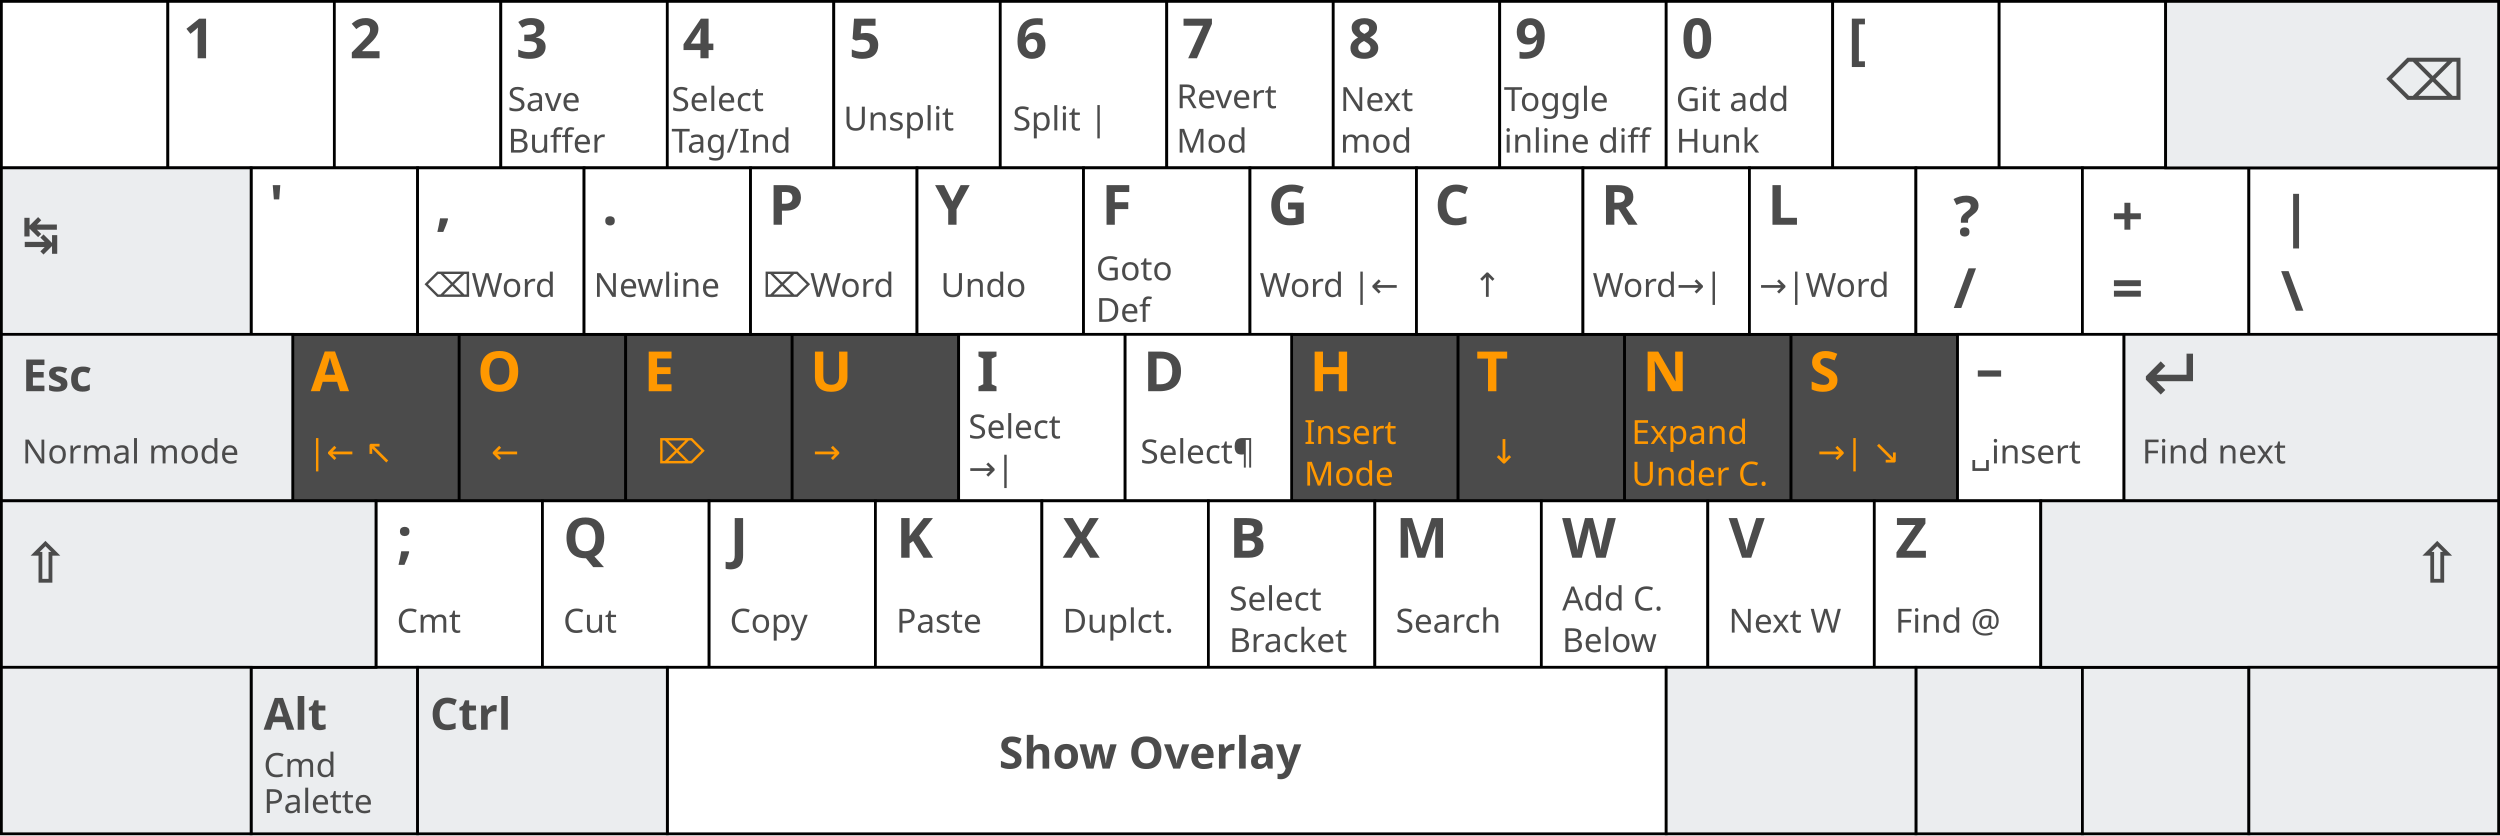
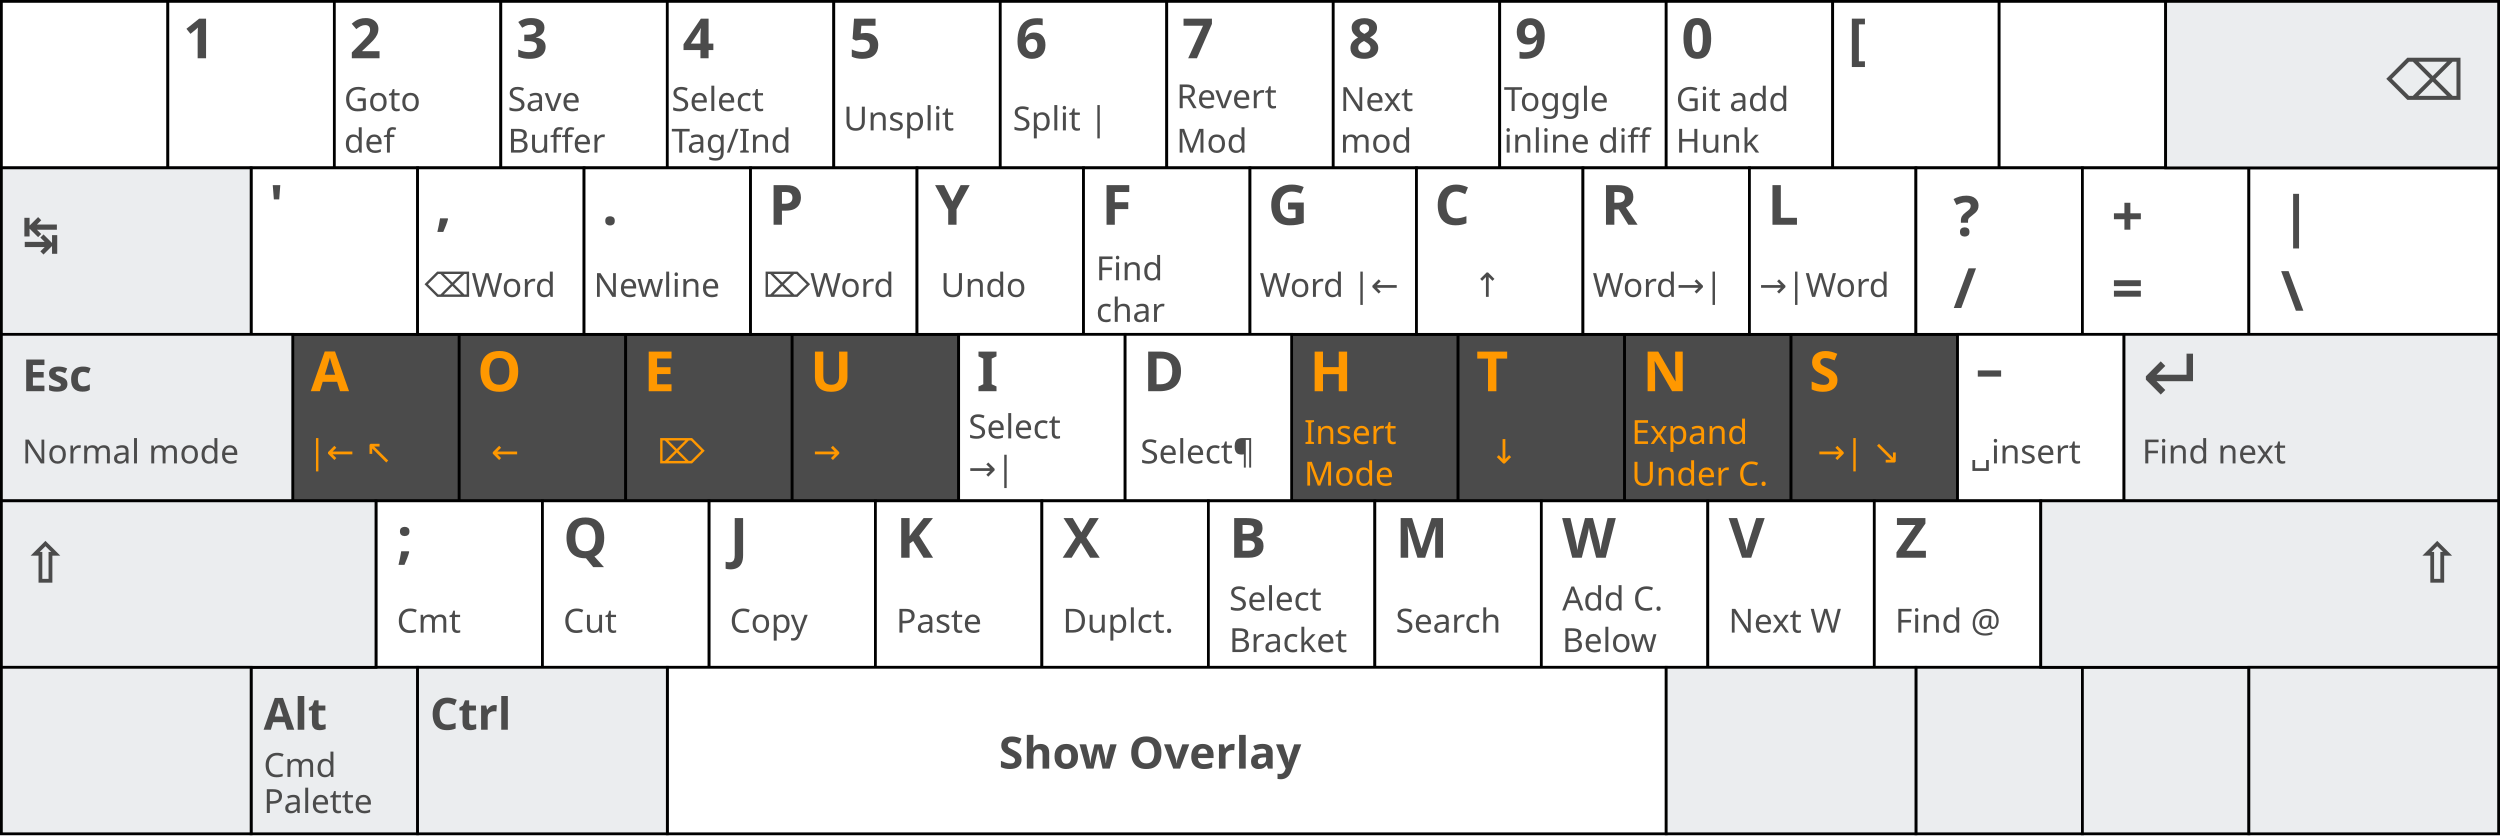
<svg xmlns="http://www.w3.org/2000/svg" height="301" width="901" version="1.0" style="font-family:sans-serif;font-weight:normal;font-size:12px;fill:#4B4B4B">
  <g style="stroke:#000000;stroke-width:1">
    <path d="m 105.5,120.5 60,0 0,60 -60,0 0,-60 z" />
    <path d="m 165.5,120.5 60,0 0,60 -60,0 0,-60 z" />
    <path d="m 225.5,120.5 60,0 0,60 -60,0 0,-60 z" />
    <path d="m 285.5,120.5 60,0 0,60 -60,0 0,-60 z" />
    <path d="m 465.5,120.5 60,0 0,60 -60,0 0,-60 z" />
    <path d="m 525.5,120.5 60,0 0,60 -60,0 0,-60 z" />
    <path d="m 585.5,120.5 60,0 0,60 -60,0 0,-60 z" />
    <path d="m 645.5,120.5 60,0 0,60 -60,0 0,-60 z" />
    <g style="fill:#ffffff">
      <path d="m 0.5,0.5 60,0 0,60 -60,0 0,-60 z" />
      <path d="m 60.5,0.5 60,0 0,60 -60,0 0,-60 z" />
      <path d="m 120.5,0.5 60,0 0,60 -60,0 0,-60 z" />
      <path d="m 180.5,0.5 60,0 0,60 -60,0 0,-60 z" />
      <path d="m 240.5,0.5 60,0 0,60 -60,0 0,-60 z" />
      <path d="m 300.5,0.5 60,0 0,60 -60,0 0,-60 z" />
      <path d="m 360.5,0.5 60,0 0,60 -60,0 0,-60 z" />
      <path d="m 420.5,0.5 60,0 0,60 -60,0 0,-60 z" />
      <path d="m 480.5,0.5 60,0 0,60 -60,0 0,-60 z" />
      <path d="m 540.5,0.5 60,0 0,60 -60,0 0,-60 z" />
      <path d="m 600.5,0.5 60,0 0,60 -60,0 0,-60 z" />
      <path d="m 660.5,0.5 60,0 0,60 -60,0 0,-60 z" />
      <path d="m 720.5,0.5 60,0 0,60 -60,0 0,-60 z" />
      <path d="m 90.5,60.5 60,0 0,60 -60,0 0,-60 z" />
      <path d="m 150.5,60.5 60,0 0,60 -60,0 0,-60 z" />
      <path d="m 210.5,60.5 60,0 0,60 -60,0 0,-60 z" />
      <path d="m 270.5,60.5 60,0 0,60 -60,0 0,-60 z" />
      <path d="m 330.5,60.5 60,0 0,60 -60,0 0,-60 z" />
      <path d="m 390.5,60.5 60,0 0,60 -60,0 0,-60 z" />
      <path d="m 450.5,60.5 60,0 0,60 -60,0 0,-60 z" />
      <path d="m 510.5,60.5 60,0 0,60 -60,0 0,-60 z" />
      <path d="m 570.5,60.5 60,0 0,60 -60,0 0,-60 z" />
      <path d="m 630.5,60.5 60,0 0,60 -60,0 0,-60 z" />
      <path d="m 690.5,60.5 60,0 0,60 -60,0 0,-60 z" />
      <path d="m 750.5,60.5 60,0 0,60 -60,0 0,-60 z" />
      <path d="m 810.5,60.5 90,0 0,60 -90,0 0,-60 z" />
      <path d="m 345.5,120.5 60,0 0,60 -60,0 0,-60 z" />
      <path d="m 405.5,120.5 60,0 0,60 -60,0 0,-60 z" />
      <path d="m 705.5,120.5 60,0 0,60 -60,0 0,-60 z" />
      <path d="m 135.5,180.5 60,0 0,60 -60,0 0,-60 z" />
      <path d="m 255.5,180.5 60,0 0,60 -60,0 0,-60 z" />
      <path d="m 195.5,180.5 60,0 0,60 -60,0 0,-60 z" />
      <path d="m 315.5,180.5 60,0 0,60 -60,0 0,-60 z" />
      <path d="m 375.5,180.5 60,0 0,60 -60,0 0,-60 z" />
      <path d="m 435.5,180.5 60,0 0,60 -60,0 0,-60 z" />
      <path d="m 495.5,180.5 60,0 0,60 -60,0 0,-60 z" />
      <path d="m 555.5,180.5 60,0 0,60 -60,0 0,-60 z" />
      <path d="m 615.5,180.5 60,0 0,60 -60,0 0,-60 z" />
      <path d="m 675.5,180.5 60,0 0,60 -60,0 0,-60 z" />
      <path d="m 240.5,240.5 360,0 0,60 -360,0 0,-60 z" />
    </g>
    <g style="fill:#EBEDEF">
      <path d="m 90.5,240.5 60,0 0,60 -60,0 0,-60 z" />
      <path d="m 690.5,240.5 60,0 0,60 -60,0 0,-60 z" />
      <path d="m 750.5,240.5 60,0 0,60 -60,0 0,-60 z" />
      <path d="m 780.5,0.5 120,0 0,60 -120,0 0,-60 z" />
      <path d="m 0.5,60.5 90,0 0,60 -90,0 0,-60 z" />
      <path d="m 0.5,120.5 105,0 0,60 -105,0 0,-60 z" />
      <path d="m 765.5,120.5 135,0 0,60 -135,0 0,-60 z" />
      <path d="m 0.5,180.5 135,0 0,60 -135,0 0,-60 z" />
      <path d="m 735.5,180.5 165,0 0,60 -165,0 0,-60 z" />
      <path d="m 0.5,240.5 90,0 0,60 -90,0 0,-60 z" />
      <path d="m 810.5,240.5 90,0 0,60 -90,0 0,-60 z" />
      <path d="m 150.5,240.5 90,0 0,60 -90,0 0,-60 z" />
      <path d="m 600.5,240.5 90,0 0,60 -90,0 0,-60 z" />
    </g>
  </g>
  <g style="fill:#FF9800">
    <text>
      <tspan x="111" y="167">|← ↖︎</tspan>
      <tspan x="177" y="167">←</tspan>
      <tspan x="537" y="167">↓</tspan>
      <tspan x="588" y="160">Expand</tspan>
      <tspan x="588" y="175">Under C.</tspan>
      <tspan x="470" y="160">Insert</tspan>
      <tspan x="470" y="175">Mode</tspan>
      <tspan x="655" y="167">→| ↘︎</tspan>
      <tspan x="237" y="167">⌦</tspan>
      <tspan x="293" y="167">→</tspan>
    </text>
    <text style="font-weight:bold;font-size:20px">
      <tspan x="112" y="141">A</tspan>
      <tspan x="172" y="141">O</tspan>
      <tspan x="232" y="141">E</tspan>
      <tspan x="292" y="141">U</tspan>
      <tspan x="472" y="141">H</tspan>
      <tspan x="532" y="141">T</tspan>
      <tspan x="592" y="141">N</tspan>
      <tspan x="652" y="141">S</tspan>
    </text>
  </g>
  <text>
    <tspan x="143" y="228">Cmt</tspan>
    <tspan x="153" y="107">⌫Word</tspan>
    <tspan x="183" y="40">Save</tspan>
+     <tspan x="124" y="40">Goto</tspan>
+     <tspan x="124" y="55">def</tspan>
    <tspan x="183" y="55">Buffer</tspan>
    <tspan x="203" y="228">Cut</tspan>
    <tspan x="214" y="107">Newline</tspan>
    <tspan x="242" y="40">Select</tspan>
    <tspan x="242" y="55">Tag/Ind</tspan>
    <tspan x="263" y="228">Copy</tspan>
    <tspan x="275" y="107">⌦Word</tspan>
    <tspan x="304" y="47">Unsplit</tspan>
    <tspan x="323" y="228">Paste</tspan>
    <tspan x="339" y="107">Undo</tspan>
    <tspan x="349" y="158">Select</tspan>
    <tspan x="349" y="173">→|</tspan>
    <tspan x="365" y="47">Split |</tspan>
    <tspan x="383" y="228">Duplct.</tspan>
-     <tspan x="395" y="101">Goto</tspan>
-     <tspan x="395" y="116">Def</tspan>
+     <tspan x="395" y="101">Find</tspan>
+     <tspan x="395" y="116">char</tspan>
    <tspan x="411" y="167">Select¶</tspan>
    <tspan x="424" y="39">Revert</tspan>
    <tspan x="424" y="55">Mod</tspan>
    <tspan x="443" y="220">Select</tspan>
    <tspan x="443" y="235">Bracket</tspan>
    <tspan x="454" y="107">Word |←</tspan>
    <tspan x="483" y="40">Next</tspan>
    <tspan x="483" y="55">mod</tspan>
    <tspan x="503" y="228">Search</tspan>
    <tspan x="531" y="107">↑</tspan>
    <tspan x="542" y="40">Toggle</tspan>
    <tspan x="542" y="55">inline diff</tspan>
    <tspan x="563" y="220">Add C.</tspan>
    <tspan x="563" y="235">Below</tspan>
    <tspan x="574" y="107">Word→|</tspan>
    <tspan x="634" y="107">→|Word</tspan>
    <tspan x="604" y="40">Git add</tspan>
    <tspan x="604" y="55">Hunk</tspan>
    <tspan x="623" y="228">Next W</tspan>
    <tspan x="710" y="167">␣insert</tspan>
    <tspan x="683" y="228">Find @</tspan>
    <tspan x="772" y="167">Find next</tspan>
    <tspan x="95" y="280">Cmd</tspan>
    <tspan x="95" y="293">Palette</tspan>
    <tspan x="8" y="167">Normal mode</tspan>
  </text>
  <text style="font-size:20px">
    <tspan x="860" y="36">⌫</tspan>
  </text>
  <text style="font-size:28px">
    <tspan x="772" y="145">↵</tspan>
  </text>
  <text style="font-weight:bold;font-size:16px">
    <tspan x="780" y="166" />
    <tspan x="8" y="141">Esc</tspan>
    <tspan x="8" y="90">↹</tspan>
    <tspan x="155" y="263">Ctrl</tspan>
    <tspan x="95" y="263">Alt</tspan>
    <tspan x="360" y="277">Show Overlay</tspan>
  </text>
  <text style="font-weight:bold;font-size:20px">
    <tspan x="8" y="210">⇧</tspan>
    <tspan x="66" y="21">1</tspan>
    <tspan x="97" y="81">'</tspan>
    <tspan x="126" y="21">2</tspan>
    <tspan x="143" y="201">;</tspan>
    <tspan x="157" y="81">,</tspan>
    <tspan x="186" y="21">3</tspan>
    <tspan x="203" y="201">Q</tspan>
    <tspan x="217" y="81">.</tspan>
    <tspan x="246" y="21">4</tspan>
    <tspan x="263" y="201">J</tspan>
    <tspan x="277" y="81">P</tspan>
    <tspan x="306" y="21">5</tspan>
    <tspan x="323" y="201">K</tspan>
    <tspan x="337" y="81">Y</tspan>
    <tspan x="352" y="141">I</tspan>
    <tspan x="366" y="21">6</tspan>
    <tspan x="383" y="201">X</tspan>
    <tspan x="397" y="81">F</tspan>
    <tspan x="412" y="141">D</tspan>
    <tspan x="426" y="21">7</tspan>
    <tspan x="443" y="201">B</tspan>
    <tspan x="457" y="81">G</tspan>
    <tspan x="486" y="21">8</tspan>
    <tspan x="503" y="201">M</tspan>
    <tspan x="517" y="81">C</tspan>
    <tspan x="546" y="21">9</tspan>
    <tspan x="563" y="201">W</tspan>
    <tspan x="577" y="81">R</tspan>
    <tspan x="606" y="21">0</tspan>
    <tspan x="623" y="201">V</tspan>
    <tspan x="637" y="81">L</tspan>
    <tspan x="666" y="21">[</tspan>
    <tspan x="683" y="201">Z</tspan>
    <tspan x="704" y="111">/</tspan>
    <tspan x="704" y="85">?</tspan>
    <tspan x="712" y="140">–</tspan>
    <tspan x="761" y="111">=</tspan>
    <tspan x="761" y="85">+</tspan>
    <tspan x="822" y="112">\</tspan>
    <tspan x="822" y="85">|</tspan>
    <tspan x="870" y="210">⇧</tspan>
  </text>
</svg>
